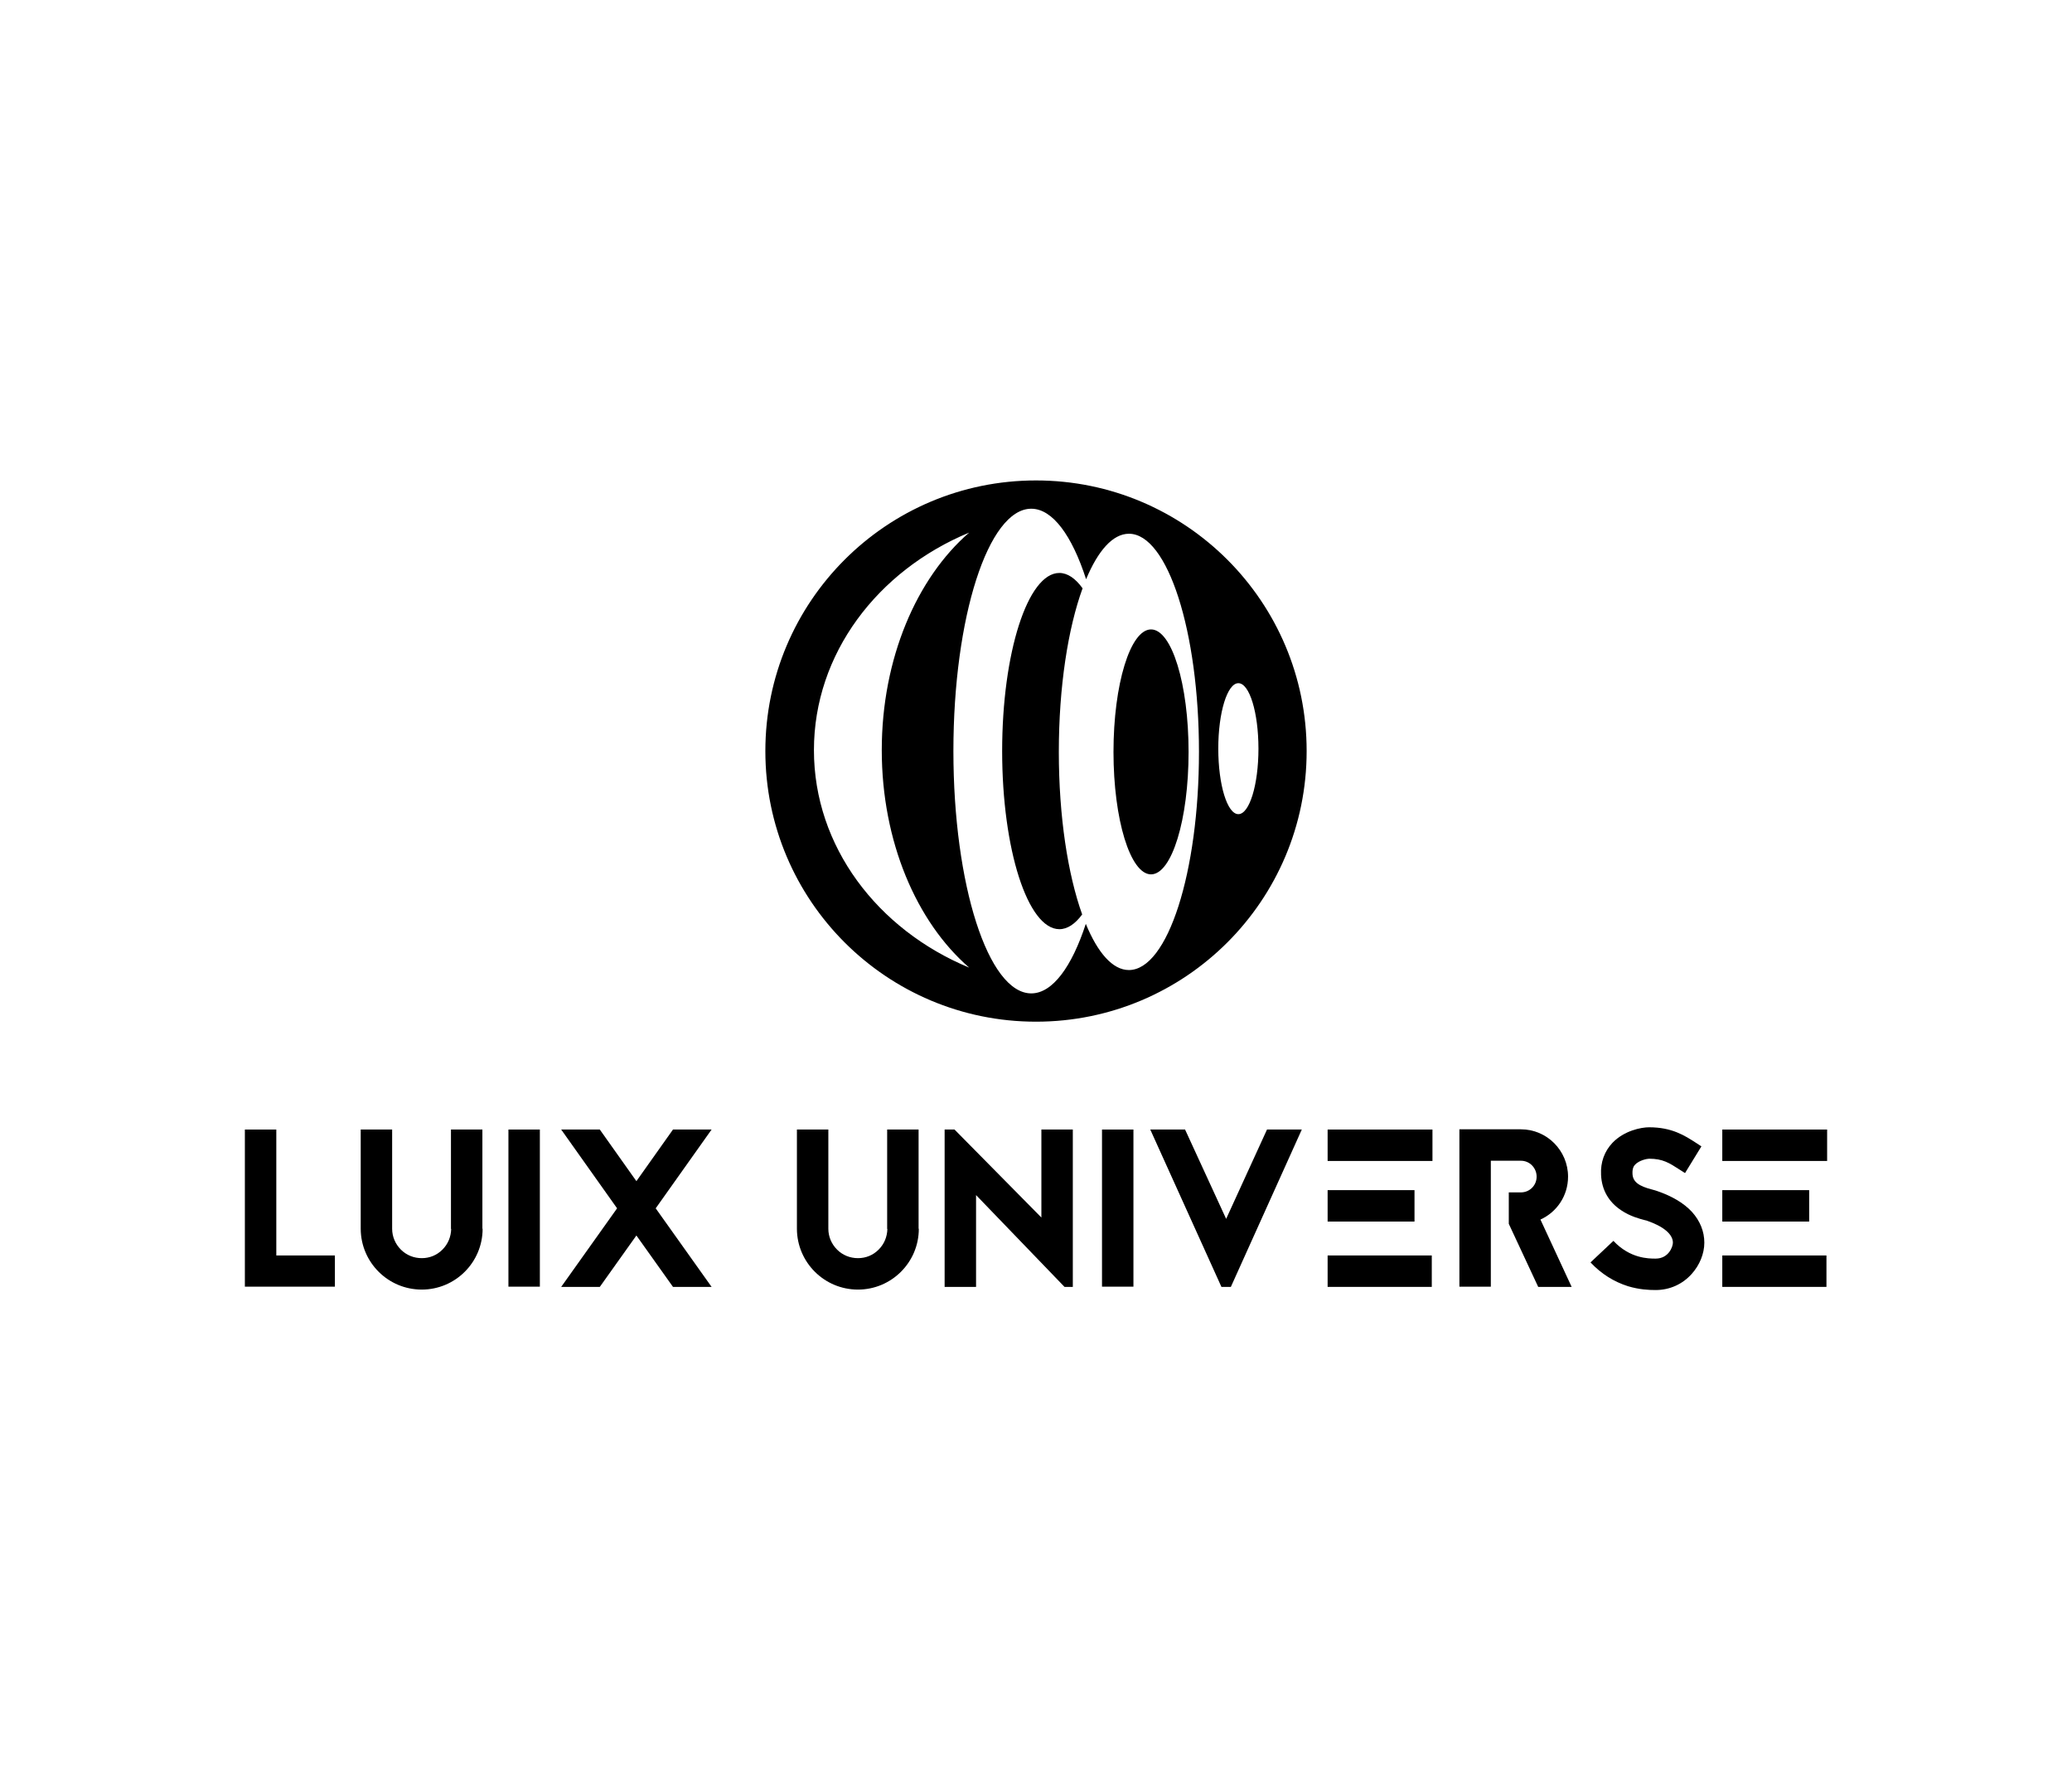
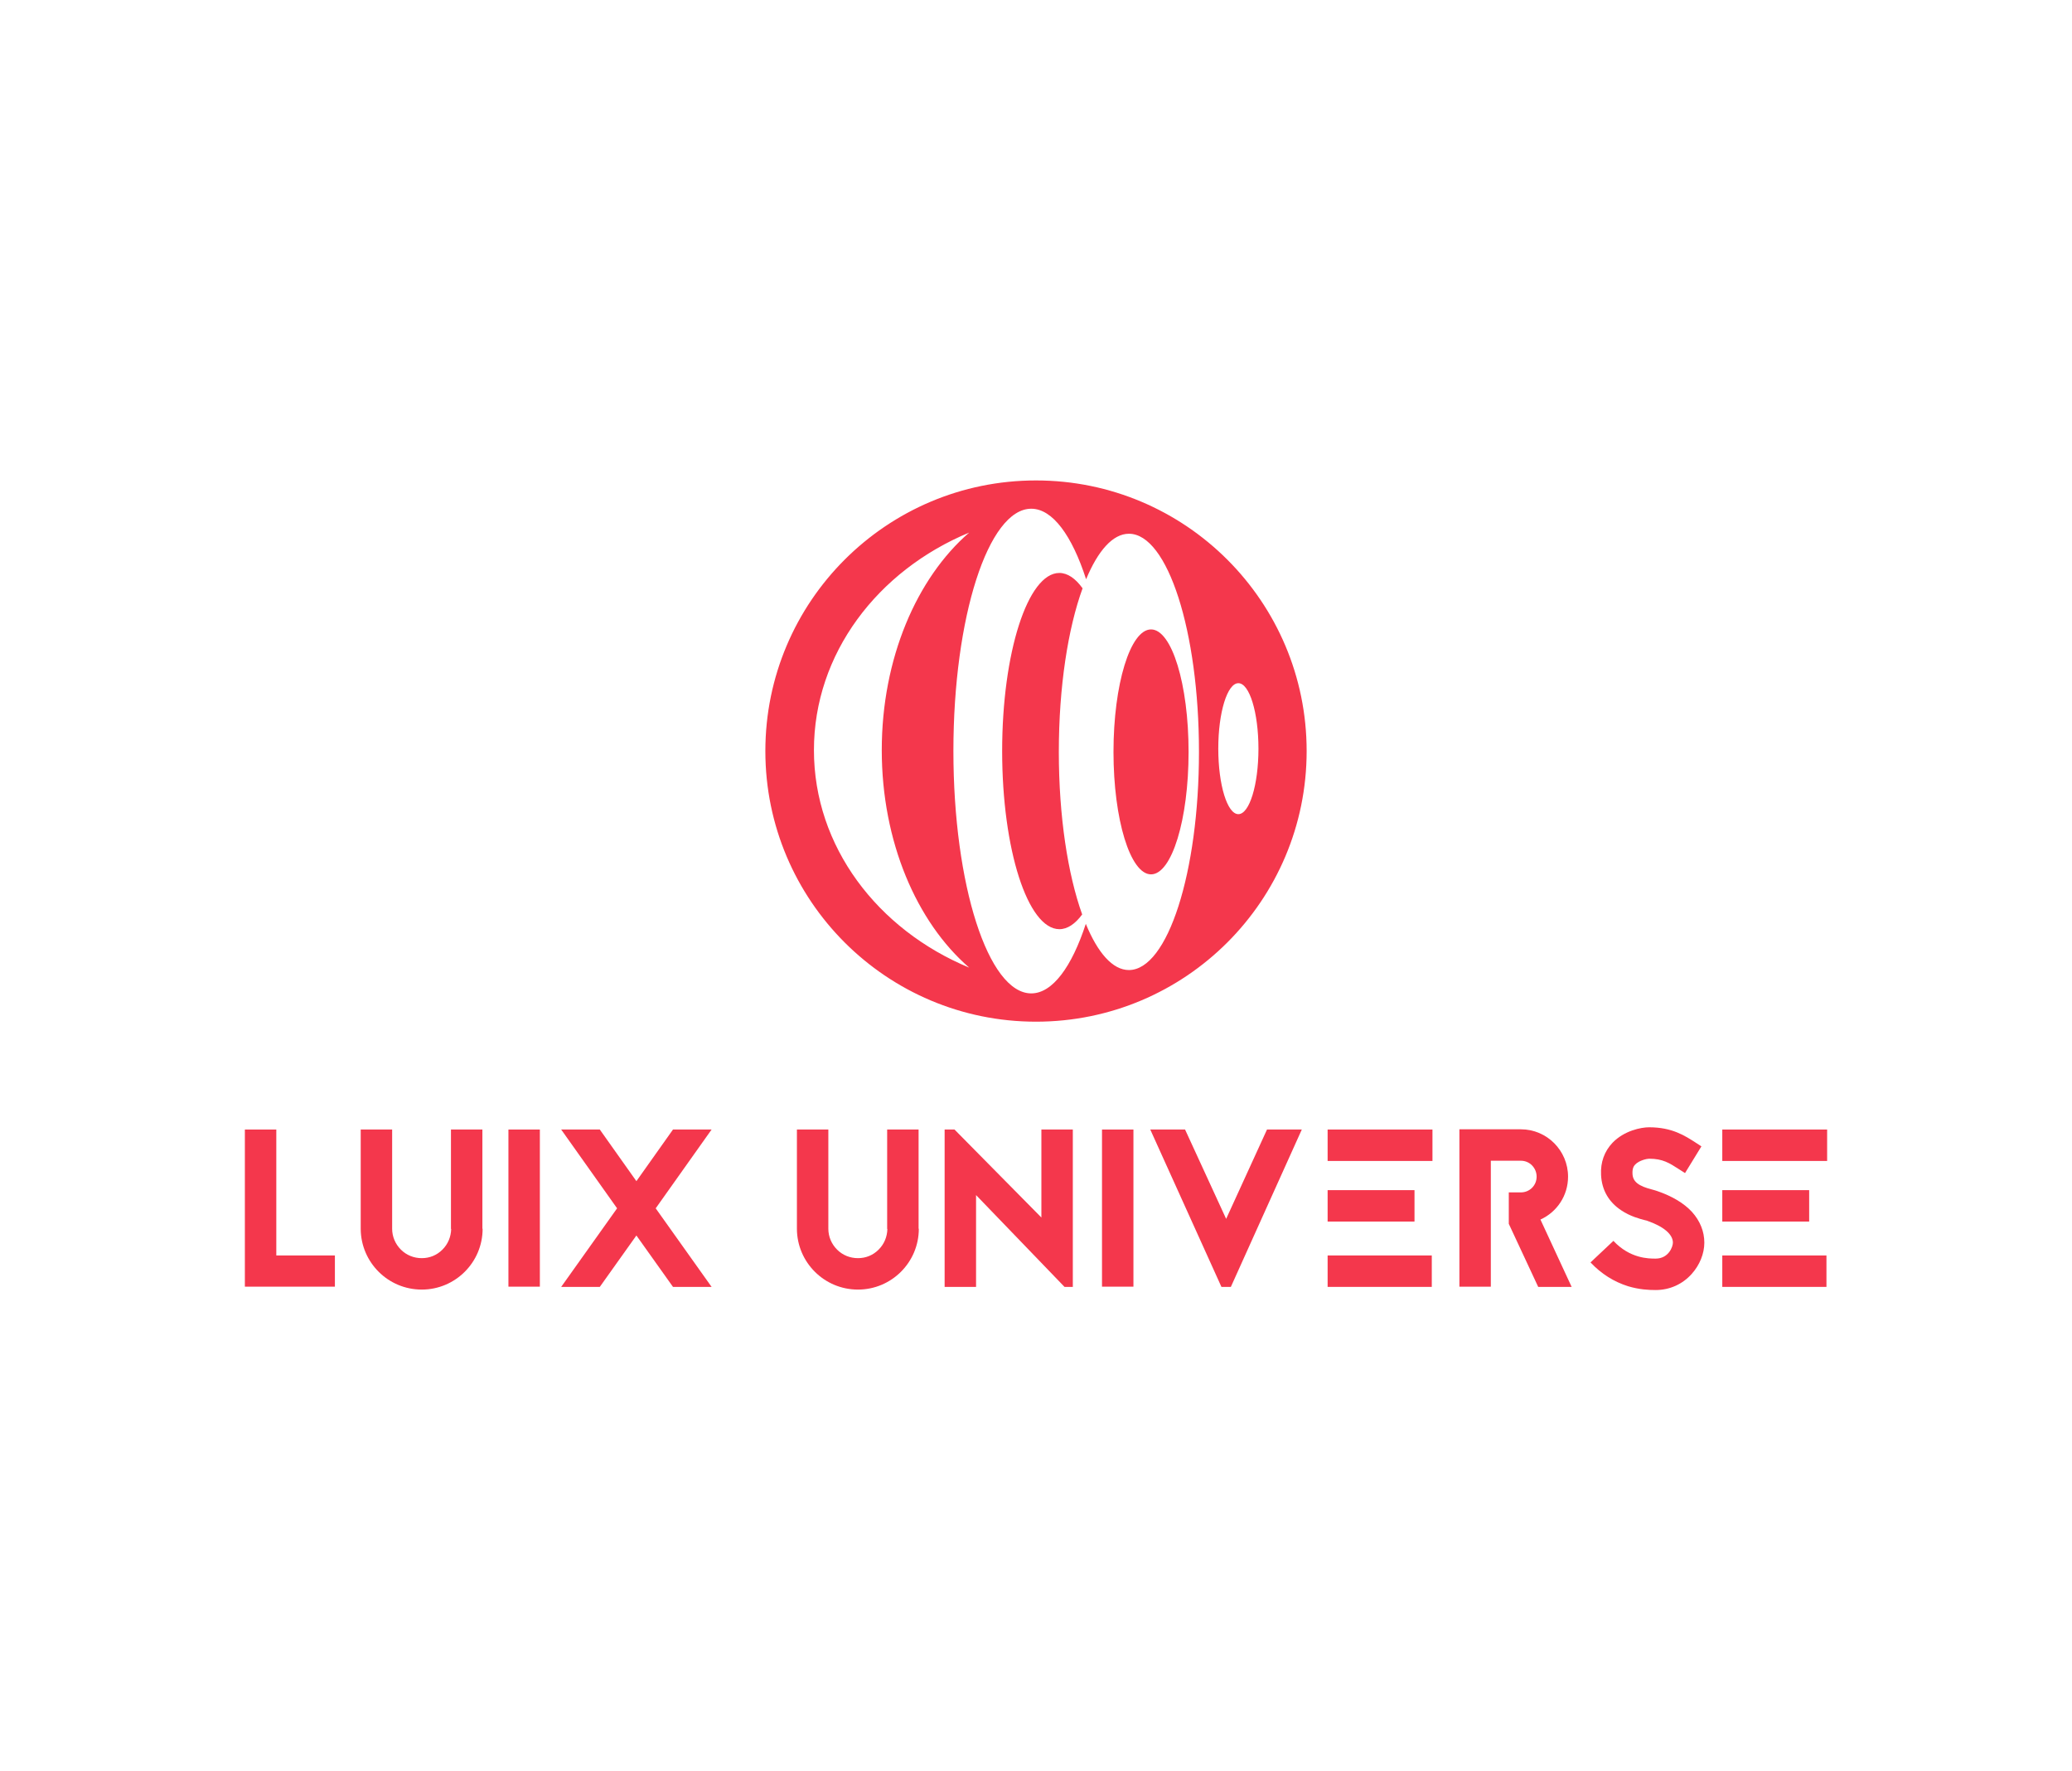
- <svg xmlns="http://www.w3.org/2000/svg" contrastcolor="ffffff" template="Contrast" presentation="2.5" layouttype="undefined" specialfontid="undefined" id1="010" id2="374" companyname="luix universe" companytagline="" version="1.1" viewBox="0 0 550 470" style="background-color: rgb(217, 217, 217); background-image: radial-gradient(circle closest-side, rgba(255, 255, 255, 0.07) 0%, rgba(255, 255, 255, 0) 100%);">
+ <svg xmlns="http://www.w3.org/2000/svg" contrastcolor="ffffff" template="Contrast" presentation="2.5" layouttype="undefined" specialfontid="undefined" id1="010" id2="374" companyname="luix universe" companytagline="" version="1.1" viewBox="0 0 550 470" style="background-color: #222246; background-image: radial-gradient(circle closest-side, rgba(255, 255, 255, 0.07) 0%, rgba(255, 255, 255, 0) 100%);">
  <style style="animation-play-state: running;">#pulse-circle1 {
        transform: scale(0);
        opacity: 0;
        transform-origin: 50% 50%;
        animation: pulse 4s cubic-bezier(.5,.5,0,1) infinite;
        }

        #pulse-circle2 {
        transform: scale(0);
        opacity: 0;
        transform-origin: 50% 50%;
        animation: pulse 4s 0.75s cubic-bezier(.5,.5,0,1) infinite;
        }

        #pulse-circle3 {
        transform: scale(0);
        opacity: 0;
        transform-origin: 50% 50%;
        animation: pulse 4s 1.5s cubic-bezier(.5,.5,0,1) infinite;
        }

        @keyframes pulse {
        12% {
        opacity: 0.3;
        }

        50% {
        transform: scale(1);
        }

        100% {
        transform: scale(1);
        }
        }
    </style>
-   <g fill="#000000" fill-rule="nonzero" stroke="none" stroke-width="1" stroke-linecap="butt" stroke-linejoin="miter" stroke-miterlimit="10" stroke-dasharray="" stroke-dashoffset="0" font-family="none" font-weight="none" font-size="none" text-anchor="none" style="mix-blend-mode: normal; animation-play-state: running;">
+   <g fill="rgb(244,55,76)" fill-rule="nonzero" stroke="none" stroke-width="1" stroke-linecap="butt" stroke-linejoin="miter" stroke-miterlimit="10" stroke-dasharray="" stroke-dashoffset="0" font-family="none" font-weight="none" font-size="none" text-anchor="none" style="mix-blend-mode: normal; animation-play-state: running;">
    <g data-paper-data="{&quot;isGlobalGroup&quot;:true,&quot;bounds&quot;:{&quot;x&quot;:65,&quot;y&quot;:127.54026674233825,&quot;width&quot;:420,&quot;height&quot;:214.9194665153235}}" style="animation-play-state: running;">
      <g data-paper-data="{&quot;isPrimaryText&quot;:true}" style="animation-play-state: running;">
        <path d="M73.343,299.852h-8.343v41.714h23.896v-8.283h-15.553z" data-paper-data="{&quot;glyphName&quot;:&quot;L&quot;,&quot;glyphIndex&quot;:0,&quot;firstGlyphOfWord&quot;:true,&quot;word&quot;:1}" style="animation-play-state: running;" />
        <path d="M128.048,326.191v-26.339h-8.343v26.399h0.06c-0.06,2.086 -0.834,3.993 -2.324,5.482c-1.49,1.49 -3.397,2.264 -5.482,2.264c-2.086,0 -4.052,-0.775 -5.542,-2.264c-1.49,-1.49 -2.324,-3.456 -2.324,-5.542v-26.339h-8.343v26.399c0.06,8.879 7.27,16.09 16.209,16.09c8.879,0 16.149,-7.211 16.149,-16.149z" data-paper-data="{&quot;glyphName&quot;:&quot;U&quot;,&quot;glyphIndex&quot;:1,&quot;word&quot;:1}" style="animation-play-state: running;" />
        <path d="M134.96,341.566v-41.714h8.343v41.714z" data-paper-data="{&quot;glyphName&quot;:&quot;I&quot;,&quot;glyphIndex&quot;:2,&quot;word&quot;:1}" style="animation-play-state: running;" />
        <path d="M188.89,299.852h-10.25l-9.713,13.706l-9.713,-13.706h-10.25l14.838,20.917l-14.838,20.857h10.25l9.713,-13.646l9.713,13.646h10.25l-14.838,-20.857z" data-paper-data="{&quot;glyphName&quot;:&quot;X&quot;,&quot;glyphIndex&quot;:3,&quot;lastGlyphOfWord&quot;:true,&quot;word&quot;:1}" style="animation-play-state: running;" />
        <path d="M243.834,326.191v-26.339h-8.343v26.399h0.06c-0.06,2.086 -0.834,3.993 -2.324,5.482c-1.49,1.49 -3.397,2.264 -5.482,2.264c-2.086,0 -4.052,-0.775 -5.542,-2.264c-1.49,-1.49 -2.324,-3.456 -2.324,-5.542v-26.339h-8.343v26.399c0.06,8.879 7.27,16.09 16.209,16.09c8.879,0 16.149,-7.211 16.149,-16.149z" data-paper-data="{&quot;glyphName&quot;:&quot;U&quot;,&quot;glyphIndex&quot;:4,&quot;firstGlyphOfWord&quot;:true,&quot;word&quot;:2}" style="animation-play-state: running;" />
        <path d="M282.568,341.625l-23.479,-24.373v24.373h-8.343v-41.774h2.622l23.062,23.36v-23.36h8.343v41.774z" data-paper-data="{&quot;glyphName&quot;:&quot;N&quot;,&quot;glyphIndex&quot;:5,&quot;word&quot;:2}" style="animation-play-state: running;" />
        <path d="M292.52,341.566v-41.714h8.343v41.714z" data-paper-data="{&quot;glyphName&quot;:&quot;I&quot;,&quot;glyphIndex&quot;:6,&quot;word&quot;:2}" style="animation-play-state: running;" />
        <path d="M326.725,341.625l18.831,-41.774h-9.237l-10.846,23.717l-10.905,-23.717h-9.237l18.89,41.774z" data-paper-data="{&quot;glyphName&quot;:&quot;V&quot;,&quot;glyphIndex&quot;:7,&quot;word&quot;:2}" style="animation-play-state: running;" />
        <path d="M380.238,299.852h-27.829v8.343h27.829zM352.409,324.284h23.062v-8.343h-23.062zM352.409,341.625h27.65v-8.343h-27.65z" data-paper-data="{&quot;glyphName&quot;:&quot;E&quot;,&quot;glyphIndex&quot;:8,&quot;word&quot;:2}" style="animation-play-state: running;" />
        <path d="M403.717,308.135c2.324,0 4.171,1.907 4.171,4.231c0,2.324 -1.847,4.171 -4.171,4.171h-3.218v8.343l7.806,16.745h8.879l-8.283,-17.877c4.35,-1.967 7.33,-6.317 7.33,-11.382c0,-6.913 -5.602,-12.574 -12.514,-12.574h-16.328v41.774h8.343v-33.431z" data-paper-data="{&quot;glyphName&quot;:&quot;R&quot;,&quot;glyphIndex&quot;:9,&quot;word&quot;:2}" style="animation-play-state: running;" />
        <path d="M436.969,323.986l0.179,0.06c4.35,1.49 6.913,3.575 6.913,5.84c0,1.073 -1.132,4.231 -4.589,4.231c-1.847,0 -6.793,0 -11.203,-4.708l-6.078,5.721c2.86,3.039 6.197,5.125 9.952,6.317c2.98,0.894 5.482,1.013 7.33,1.013c3.754,0 7.151,-1.549 9.594,-4.291c2.086,-2.324 3.337,-5.363 3.337,-8.283c0,-2.98 -1.132,-5.78 -3.278,-8.164c-2.145,-2.324 -5.244,-4.171 -9.237,-5.542c-0.358,-0.119 -0.715,-0.238 -1.192,-0.358c-3.814,-0.953 -5.304,-2.145 -5.363,-4.291c-0.06,-1.371 0.358,-2.026 0.715,-2.384c1.073,-1.132 3.158,-1.549 3.695,-1.549c3.635,0 5.363,1.132 8.045,2.86l1.49,0.953l4.35,-7.091l-1.371,-0.894c-3.039,-1.967 -6.436,-4.171 -12.514,-4.171c-2.145,0 -6.615,0.894 -9.713,4.112c-2.145,2.264 -3.218,5.184 -3.039,8.522c0.179,3.993 2.026,7.211 5.363,9.415c2.384,1.609 4.946,2.264 6.317,2.622z" data-paper-data="{&quot;glyphName&quot;:&quot;S&quot;,&quot;glyphIndex&quot;:10,&quot;word&quot;:2}" style="animation-play-state: running;" />
        <path d="M485,299.852h-27.829v8.343h27.829zM457.171,324.284h23.062v-8.343h-23.062zM457.171,341.625h27.65v-8.343h-27.65z" data-paper-data="{&quot;glyphName&quot;:&quot;E&quot;,&quot;glyphIndex&quot;:11,&quot;lastGlyphOfWord&quot;:true,&quot;word&quot;:2}" style="animation-play-state: running;" />
      </g>
      <g data-paper-data="{&quot;fillRule&quot;:&quot;nonzero&quot;,&quot;fillRuleOriginal&quot;:&quot;evenodd&quot;,&quot;isIcon&quot;:true,&quot;iconStyle&quot;:&quot;standalone&quot;,&quot;selectedEffects&quot;:{&quot;container&quot;:&quot;circle_simple_filled&quot;,&quot;transformation&quot;:&quot;&quot;,&quot;pattern&quot;:&quot;&quot;},&quot;bounds&quot;:{&quot;x&quot;:203.15862656072647,&quot;y&quot;:127.54026674233825,&quot;width&quot;:143.68274687854705,&quot;height&quot;:143.6827468785471},&quot;widthRatioIconToContainer&quot;:0.8212234954219241,&quot;heightRatioIconToContainer&quot;:0.8954614938038353,&quot;relativeBoundsIconToContainer&quot;:{&quot;top&quot;:3.119722511789388e-16,&quot;left&quot;:0.0003664531040695689},&quot;iconType&quot;:&quot;icon&quot;,&quot;rawIconId&quot;:&quot;1750746&quot;,&quot;isDetailed&quot;:false,&quot;blockLetter&quot;:&quot;O&quot;,&quot;suitableAsStandaloneIcon&quot;:true}" style="animation-play-state: running;">
        <path d="M203.159,199.382c0,-39.677 32.164,-71.841 71.841,-71.841c39.677,0 71.841,32.164 71.841,71.841c0,39.677 -32.164,71.841 -71.841,71.841c-39.677,0 -71.841,-32.164 -71.841,-71.841zM273.738,135.05c-11.404,0 -20.664,28.816 -20.664,64.328c0,35.533 9.258,64.331 20.672,64.334c5.634,-0.003 10.749,-7.048 14.476,-18.461c3.154,7.676 7.124,12.263 11.433,12.263c10.276,0.003 18.612,-25.93 18.604,-57.914c0.008,-31.982 -8.322,-57.92 -18.595,-57.908c-4.279,0 -8.22,4.514 -11.364,12.079c-3.736,-11.559 -8.878,-18.716 -14.563,-18.722zM257.258,141.384c-24.331,10.103 -41.203,32.166 -41.203,57.746c-0.006,25.585 16.872,47.644 41.214,57.743c-13.946,-12.069 -23.21,-33.425 -23.21,-57.741c0,-24.316 9.271,-45.67 23.199,-57.748zM287.365,156.174c-3.865,10.613 -6.306,26.132 -6.306,43.429c-0.002,17.145 2.395,32.547 6.199,43.151c-1.856,2.516 -3.903,3.912 -6.049,3.912c-8.396,-0.006 -15.194,-21.17 -15.194,-47.288c0,-26.104 6.798,-47.278 15.183,-47.278c2.198,0.005 4.285,1.464 6.167,4.074zM315.501,199.604c0.008,17.949 -4.461,32.51 -9.965,32.51c-5.507,0 -9.968,-14.563 -9.968,-32.504c0,-17.959 4.461,-32.515 9.968,-32.521c5.51,0.005 9.971,14.56 9.965,32.515zM323.385,198.746c0.005,9.605 2.39,17.384 5.331,17.384c2.942,0 5.329,-7.786 5.334,-17.379c-0.005,-9.605 -2.387,-17.387 -5.331,-17.387c-2.944,0.002 -5.339,7.784 -5.334,17.382z" data-paper-data="{&quot;isPathIcon&quot;:true}" style="animation-play-state: running;" />
      </g>
    </g>
  </g>
-   <circle id="pulse-circle1" cx="50%" cy="50%" r="45%" stroke="#000000" stroke-width="5" fill="none" style="animation-play-state: running;" />
-   <circle id="pulse-circle2" cx="50%" cy="50%" r="45%" stroke="#000000" stroke-width="5" fill="none" style="animation-play-state: running;" />
-   <circle id="pulse-circle3" cx="50%" cy="50%" r="45%" stroke="#000000" stroke-width="5" fill="none" style="animation-play-state: running;" />
+   <circle id="pulse-circle1" cx="50%" cy="50%" r="45%" stroke="rgb(244,55,76)" stroke-width="5" fill="none" style="animation-play-state: running;" />
+   <circle id="pulse-circle2" cx="50%" cy="50%" r="45%" stroke="rgb(244,55,76)" stroke-width="5" fill="none" style="animation-play-state: running;" />
+   <circle id="pulse-circle3" cx="50%" cy="50%" r="45%" stroke="rgb(244,55,76)" stroke-width="5" fill="none" style="animation-play-state: running;" />
</svg>
